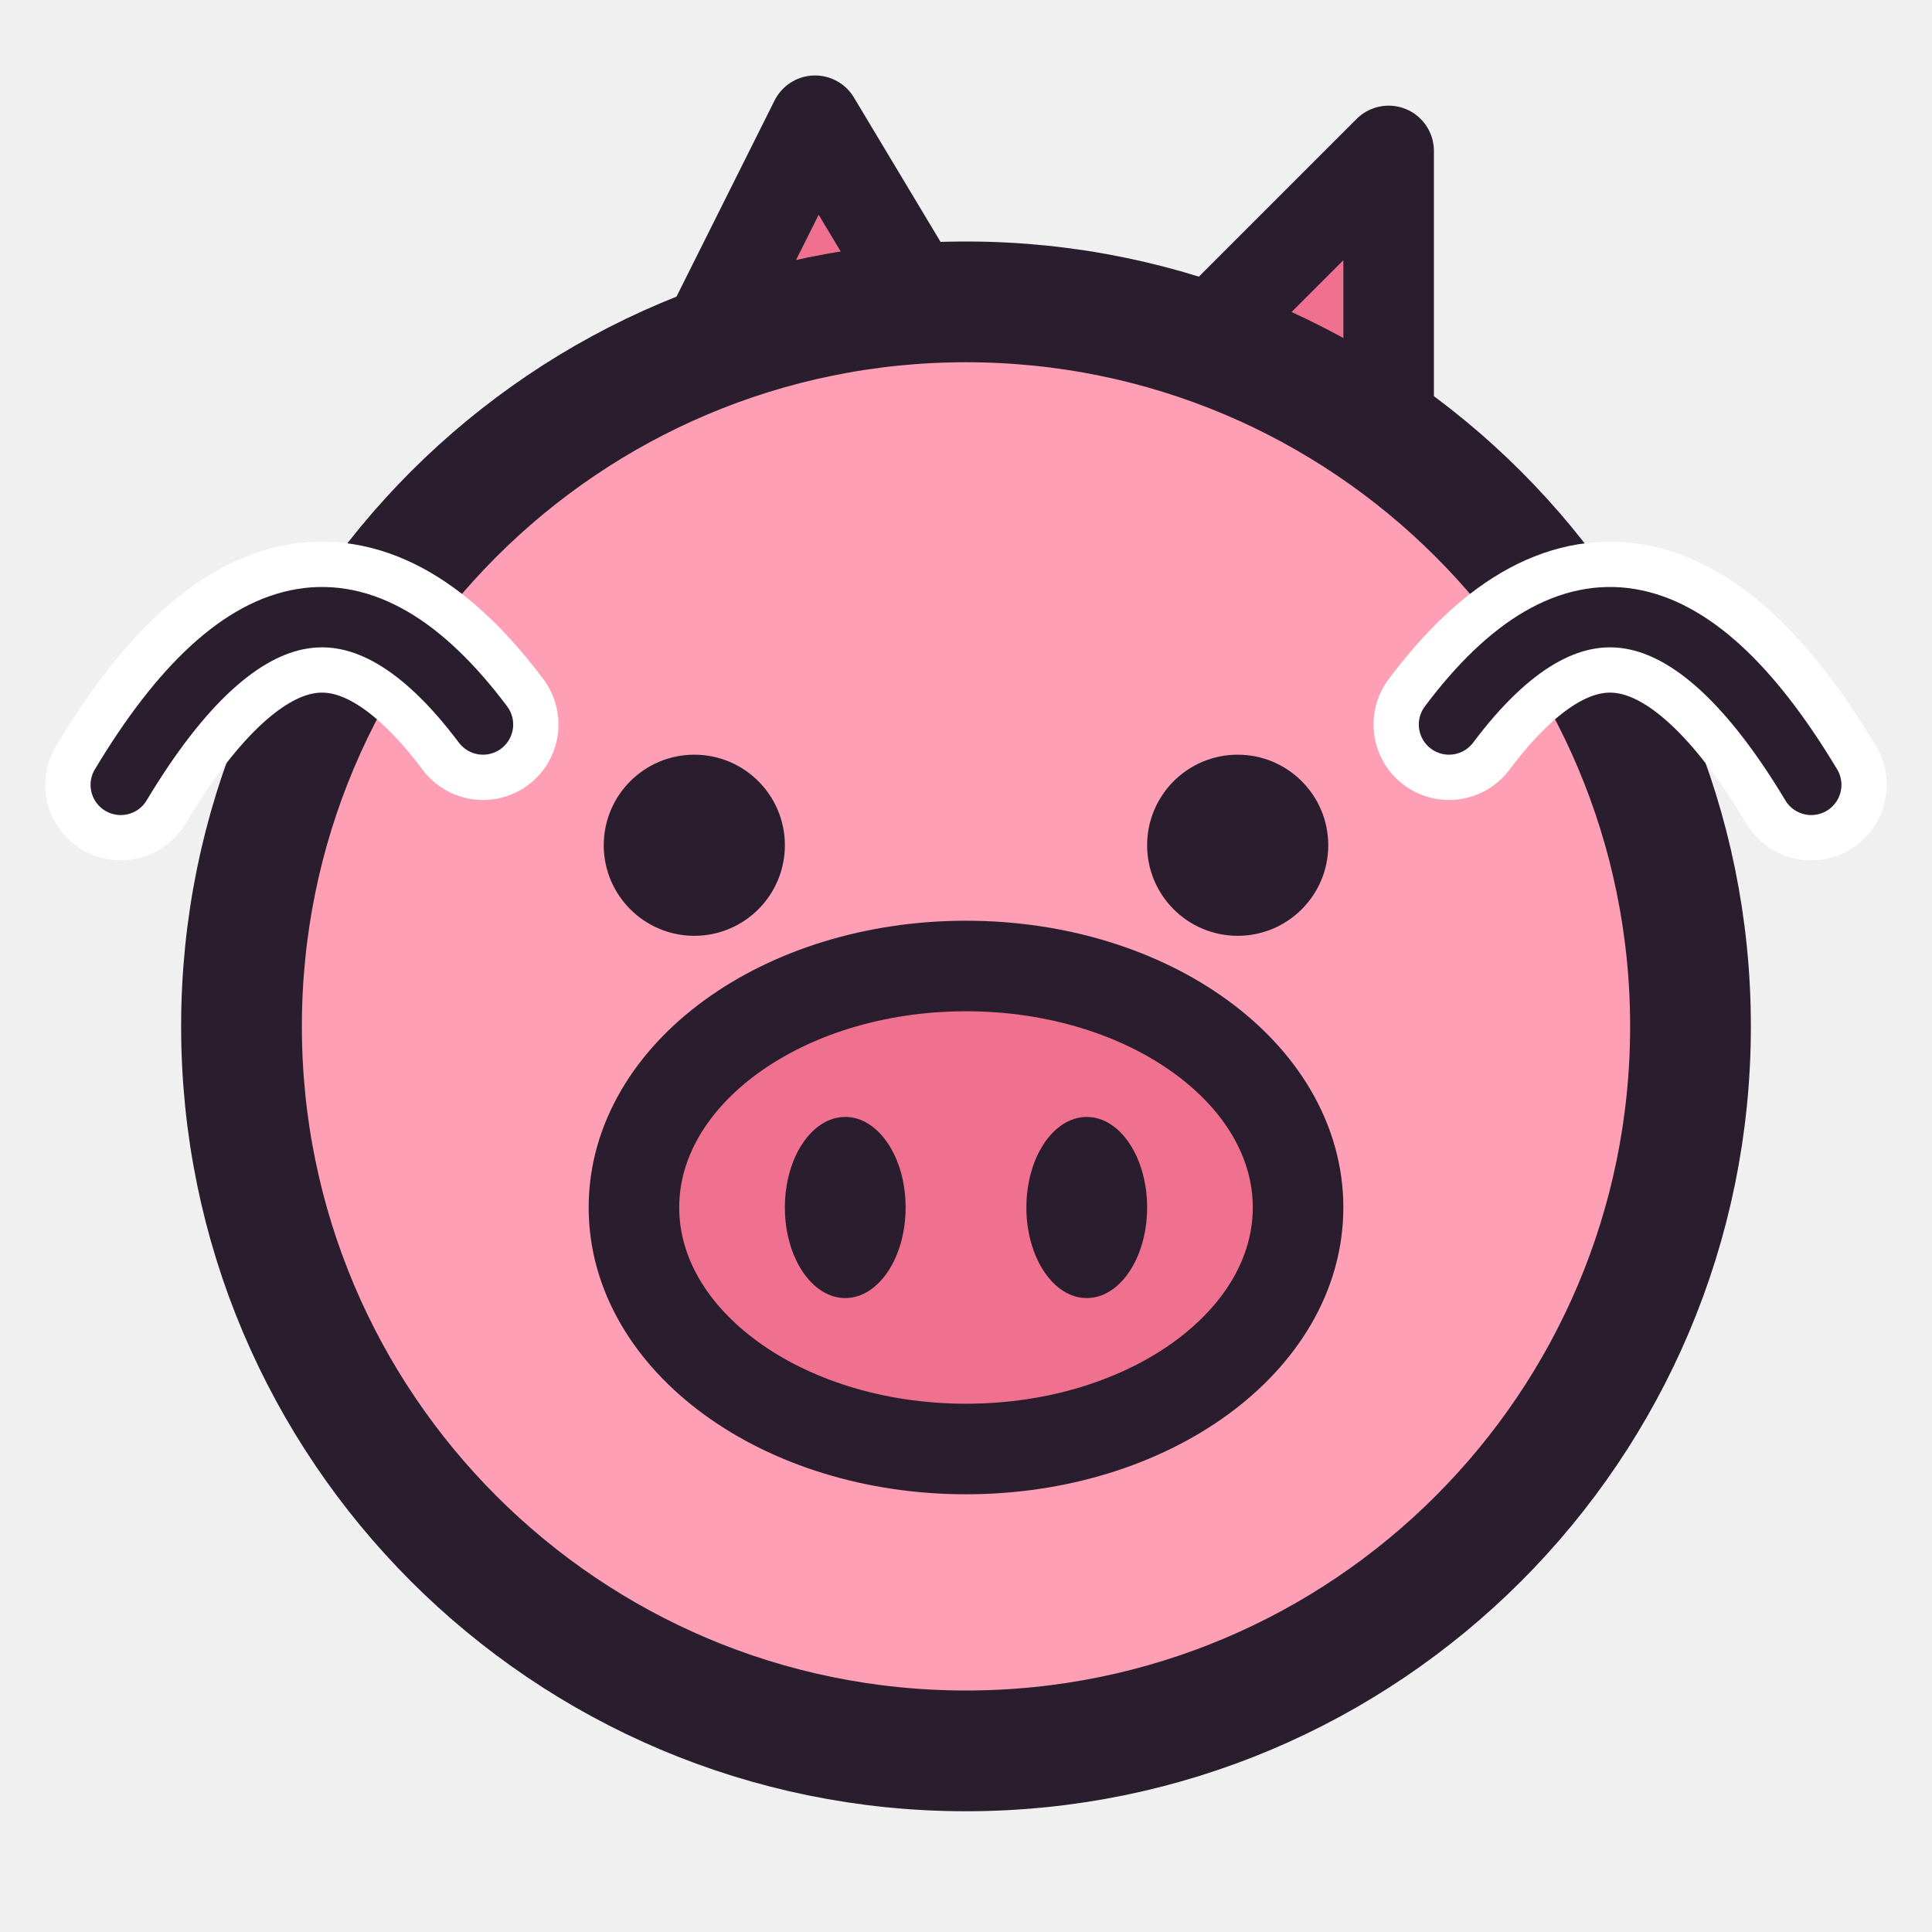
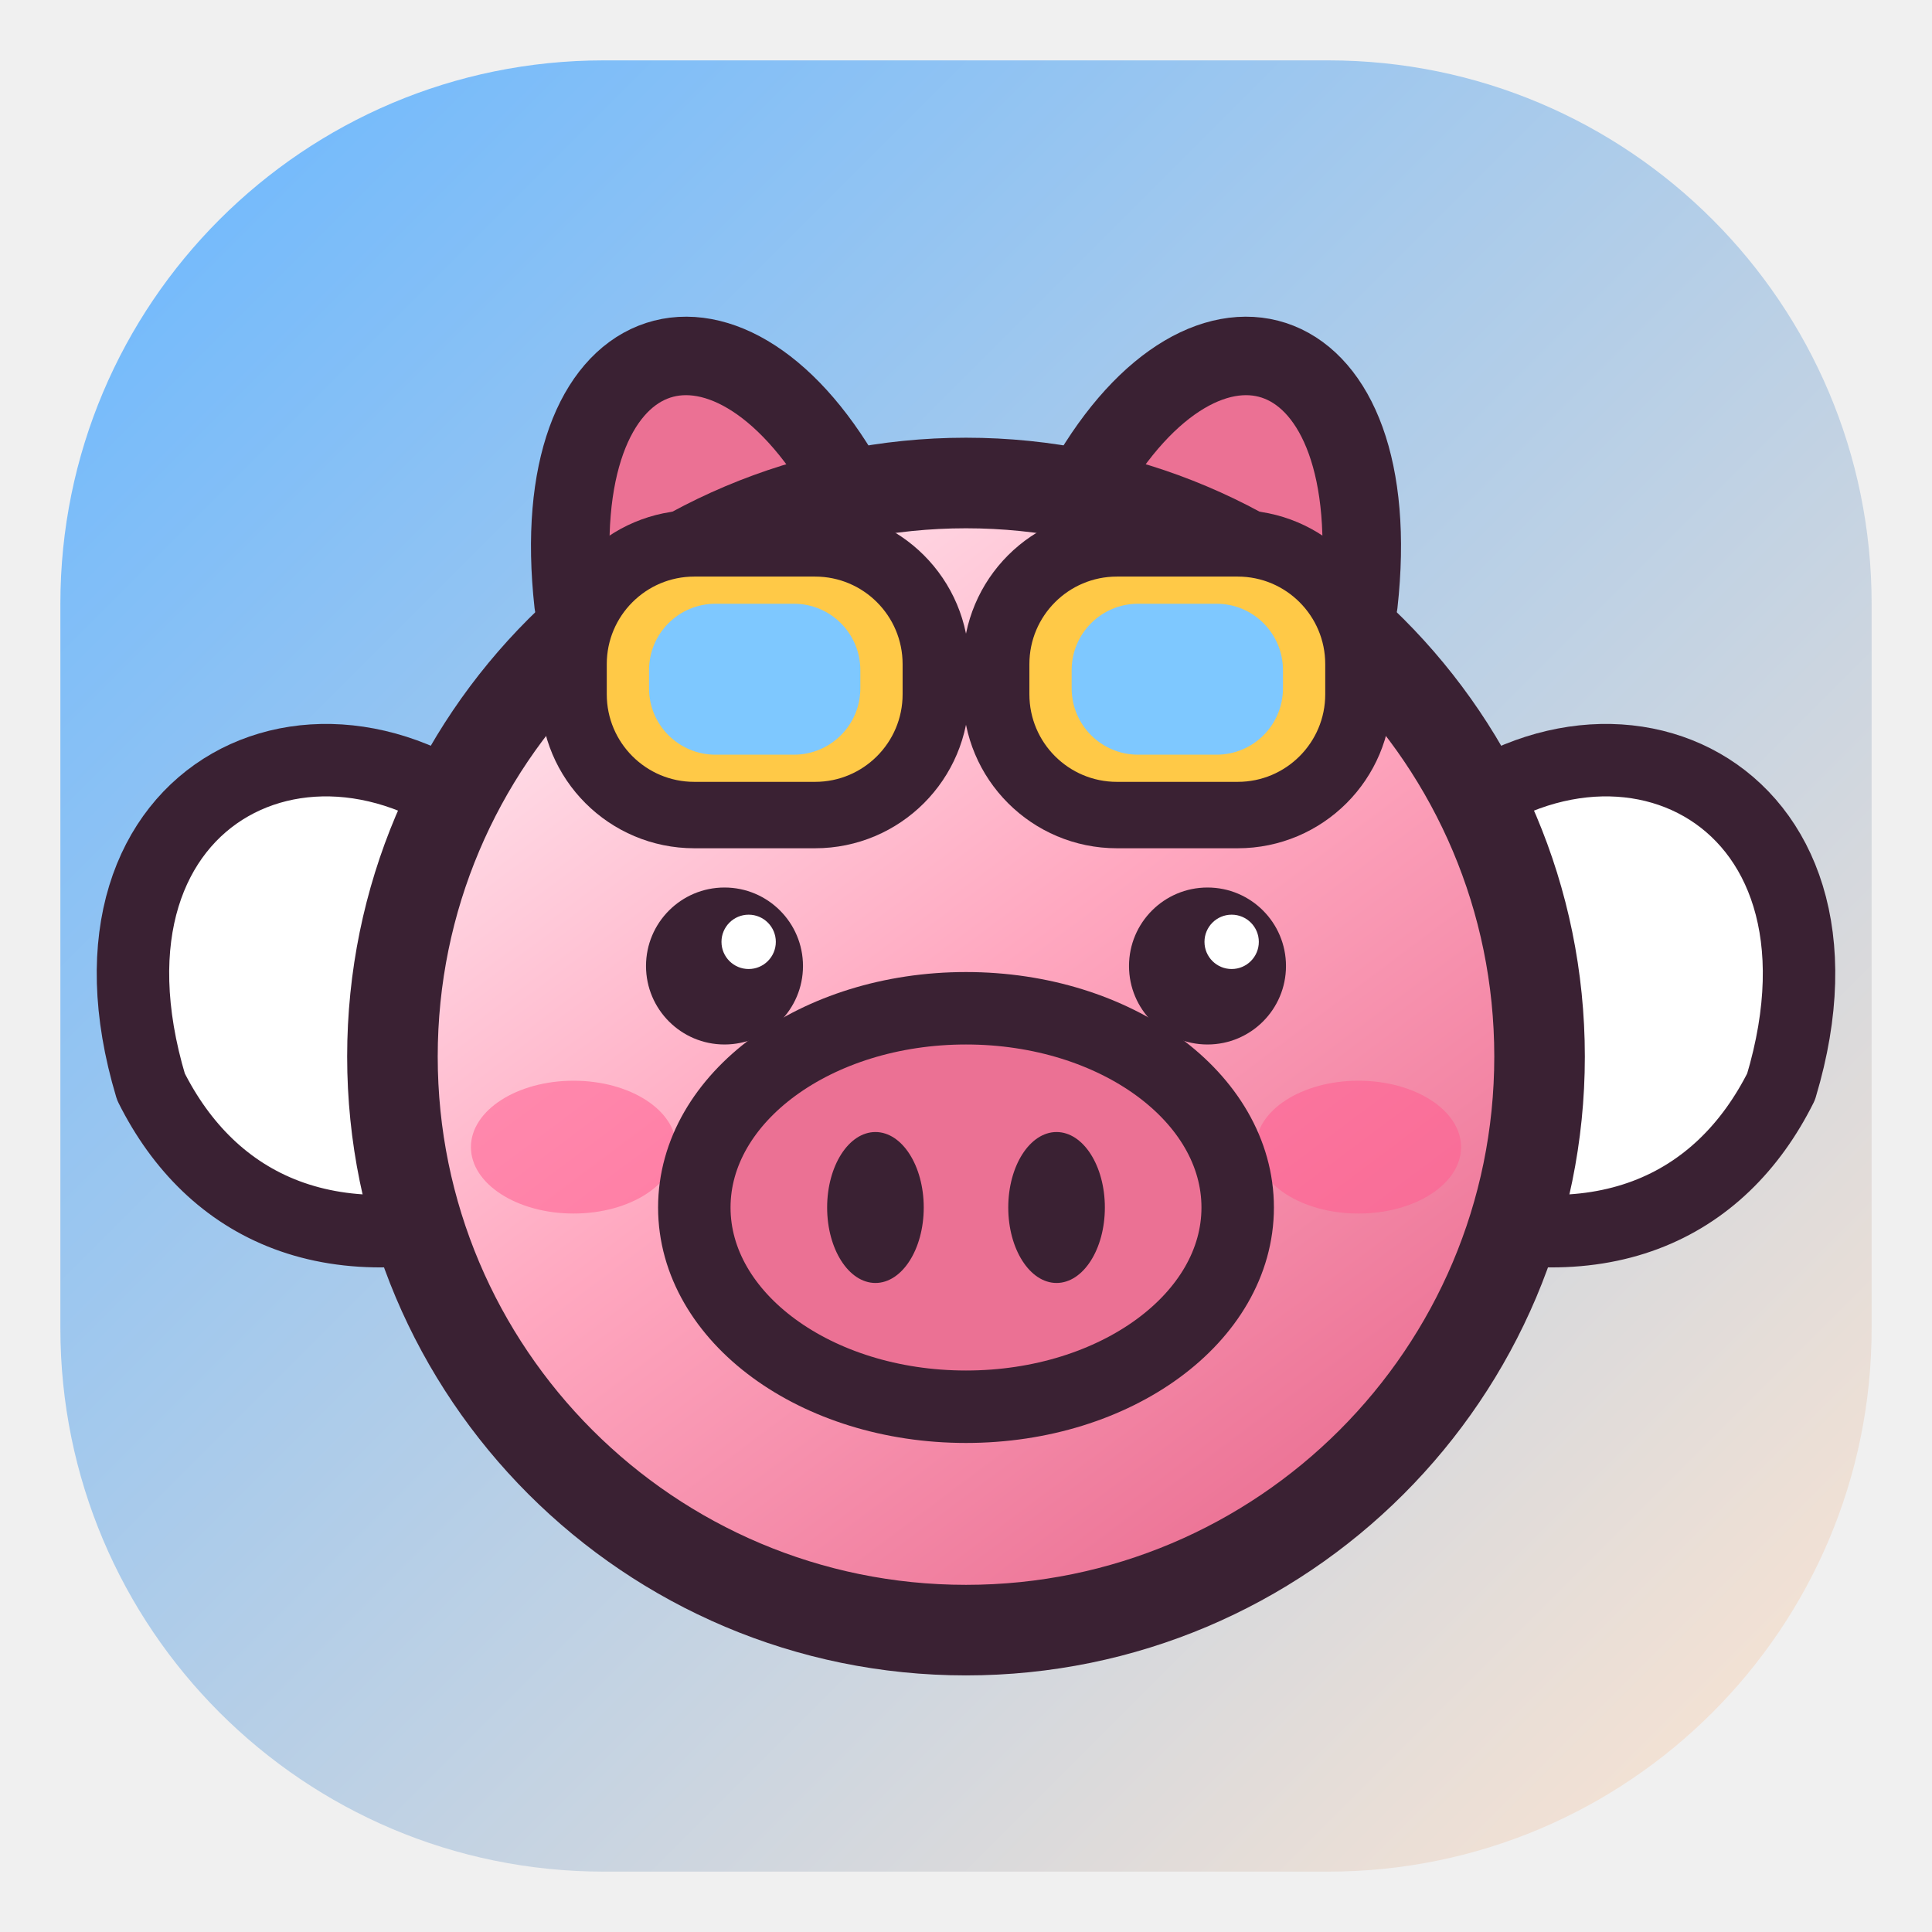
<svg xmlns="http://www.w3.org/2000/svg" viewBox="0 0 64 64">
-   <path d="M22 14 L27 4 L33 14Z M38 13 L46 5 L46 16Z" fill="#f0718f" stroke="#2a1e2e" stroke-width="3" stroke-linejoin="round" />
-   <circle cx="32" cy="34" r="24" fill="#ff9fb6" stroke="#2a1e2e" stroke-width="4" />
-   <ellipse cx="32" cy="40" rx="11" ry="8" fill="#f0718f" stroke="#2a1e2e" stroke-width="3" />
-   <ellipse cx="28" cy="40" rx="2" ry="3" fill="#2a1e2e" />
-   <ellipse cx="36" cy="40" rx="2" ry="3" fill="#2a1e2e" />
-   <circle cx="23" cy="28" r="3" fill="#2a1e2e" />
-   <circle cx="41" cy="28" r="3" fill="#2a1e2e" />
-   <path d="M4 26 Q10 16 16 24 M60 26 Q54 16 48 24" fill="none" stroke="#fff" stroke-width="5" stroke-linecap="round" />
-   <path d="M4 26 Q10 16 16 24 M60 26 Q54 16 48 24" fill="none" stroke="#2a1e2e" stroke-width="2" stroke-linecap="round" />
+   <defs>
+     <linearGradient id="bg" x1="0" y1="0" x2="1" y2="1">
+       <stop offset="0%" stop-color="#69b7ff" />
+       <stop offset="100%" stop-color="#ffe5d0" />
+     </linearGradient>
+     <linearGradient id="skin" x1="0.2" y1="0.1" x2="0.8" y2="0.9">
+       <stop offset="0%" stop-color="#ffe0ea" />
+       <stop offset="45%" stop-color="#ffa8c0" />
+       <stop offset="100%" stop-color="#eb7194" />
+     </linearGradient>
+   </defs>
+   <rect x="2" y="2" width="60" height="60" rx="18" fill="url(#bg)" />
+   <path d="M5 36 C2 26 11 22 17 28 C14 33 14 38 17 40 C11 42 7 40 5 36 Z" fill="#fff" stroke="#3a2133" stroke-width="2.4" stroke-linejoin="round" />
+   <path d="M59 36 C62 26 53 22 47 28 C50 33 50 38 47 40 C53 42 57 40 59 36 Z" fill="#fff" stroke="#3a2133" stroke-width="2.4" stroke-linejoin="round" />
+   <path d="M19 20 C18 11 24 9 28 16 Z" fill="#eb7194" stroke="#3a2133" stroke-width="2.6" stroke-linejoin="round" />
+   <path d="M45 20 C46 11 40 9 36 16 Z" fill="#eb7194" stroke="#3a2133" stroke-width="2.6" stroke-linejoin="round" />
+   <circle cx="32" cy="35" r="19" fill="url(#skin)" stroke="#3a2133" stroke-width="3" />
+   <rect x="19" y="18" width="12" height="9" rx="4" fill="#ffc947" stroke="#3a2133" stroke-width="2.2" />
+   <rect x="21.5" y="20" width="7" height="5" rx="2.2" fill="#7ec8ff" />
+   <rect x="33" y="18" width="12" height="9" rx="4" fill="#ffc947" stroke="#3a2133" stroke-width="2.2" />
+   <rect x="35.5" y="20" width="7" height="5" rx="2.2" fill="#7ec8ff" />
+   <circle cx="24" cy="32" r="2.6" fill="#3a2133" />
+   <circle cx="24.8" cy="31.2" r="0.9" fill="#fff" />
+   <circle cx="40" cy="32" r="2.6" fill="#3a2133" />
+   <circle cx="40.8" cy="31.2" r="0.9" fill="#fff" />
+   <ellipse cx="19" cy="38" rx="3.4" ry="2.2" fill="#ff5d8f" opacity=".55" />
+   <ellipse cx="45" cy="38" rx="3.4" ry="2.2" fill="#ff5d8f" opacity=".55" />
+   <ellipse cx="32" cy="40" rx="9" ry="6.6" fill="#eb7194" stroke="#3a2133" stroke-width="2.4" />
+   <ellipse cx="29" cy="40" rx="1.6" ry="2.5" fill="#3a2133" />
+   <ellipse cx="35" cy="40" rx="1.6" ry="2.5" fill="#3a2133" />
</svg>
